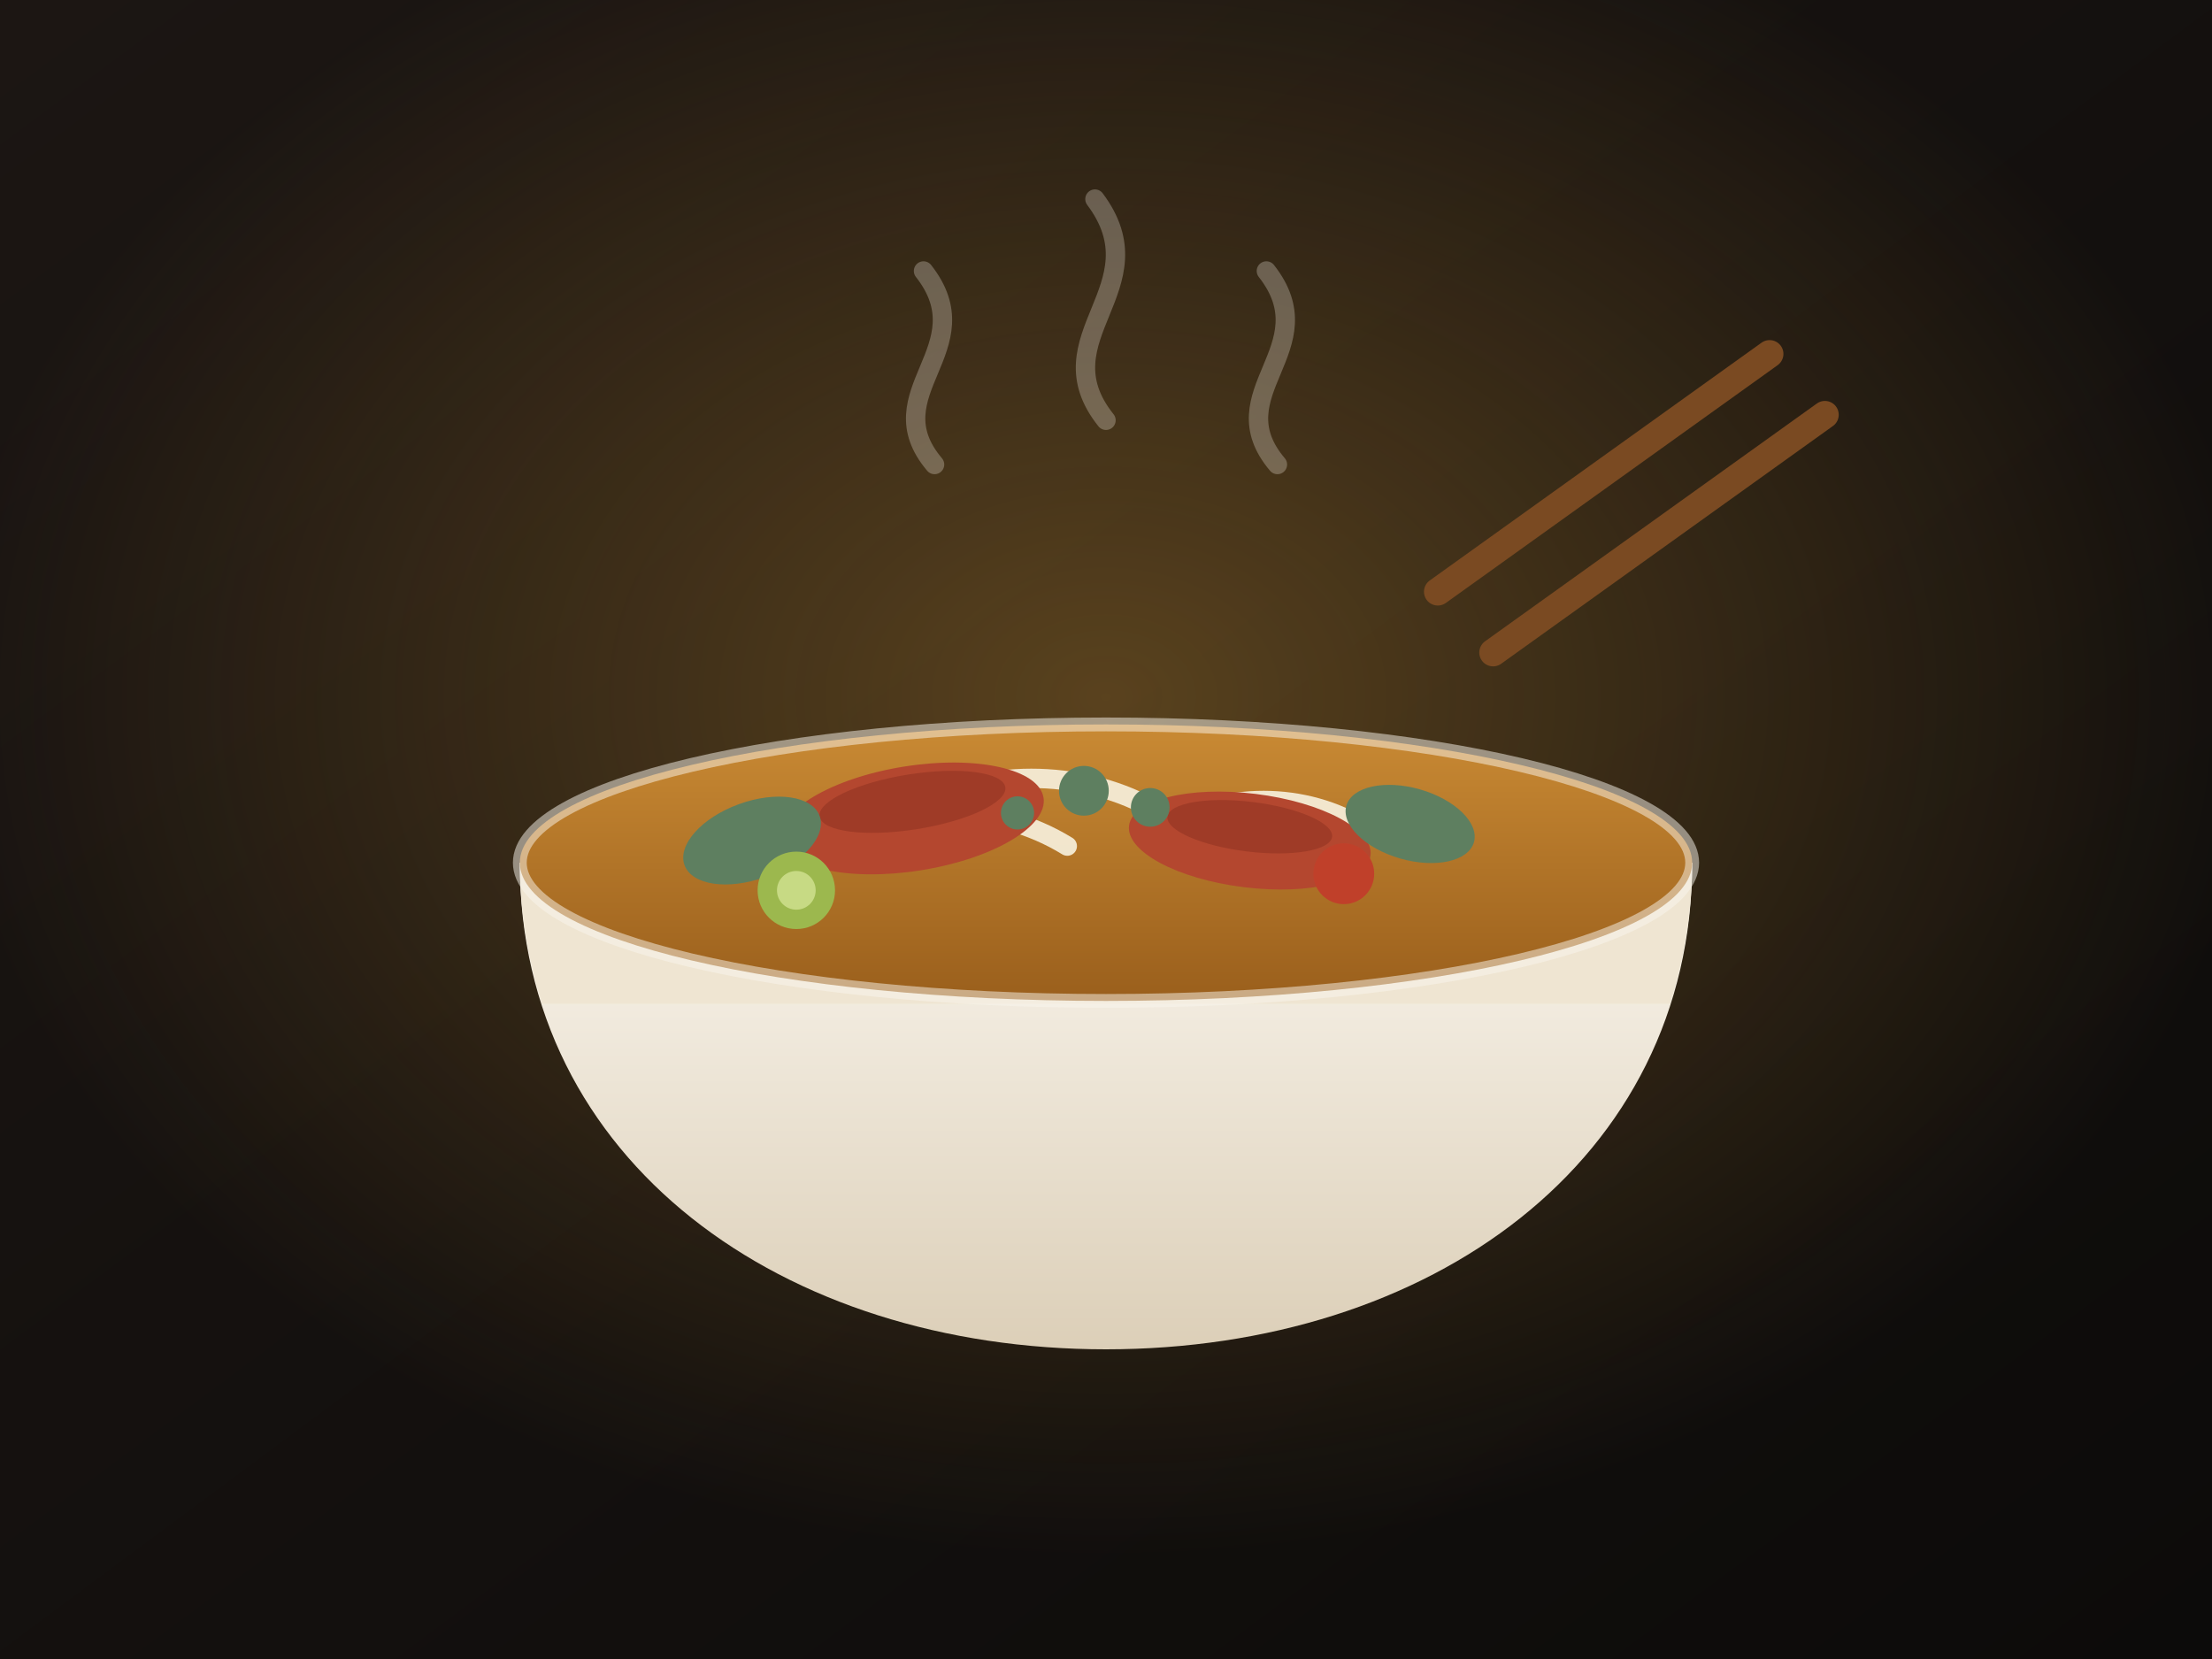
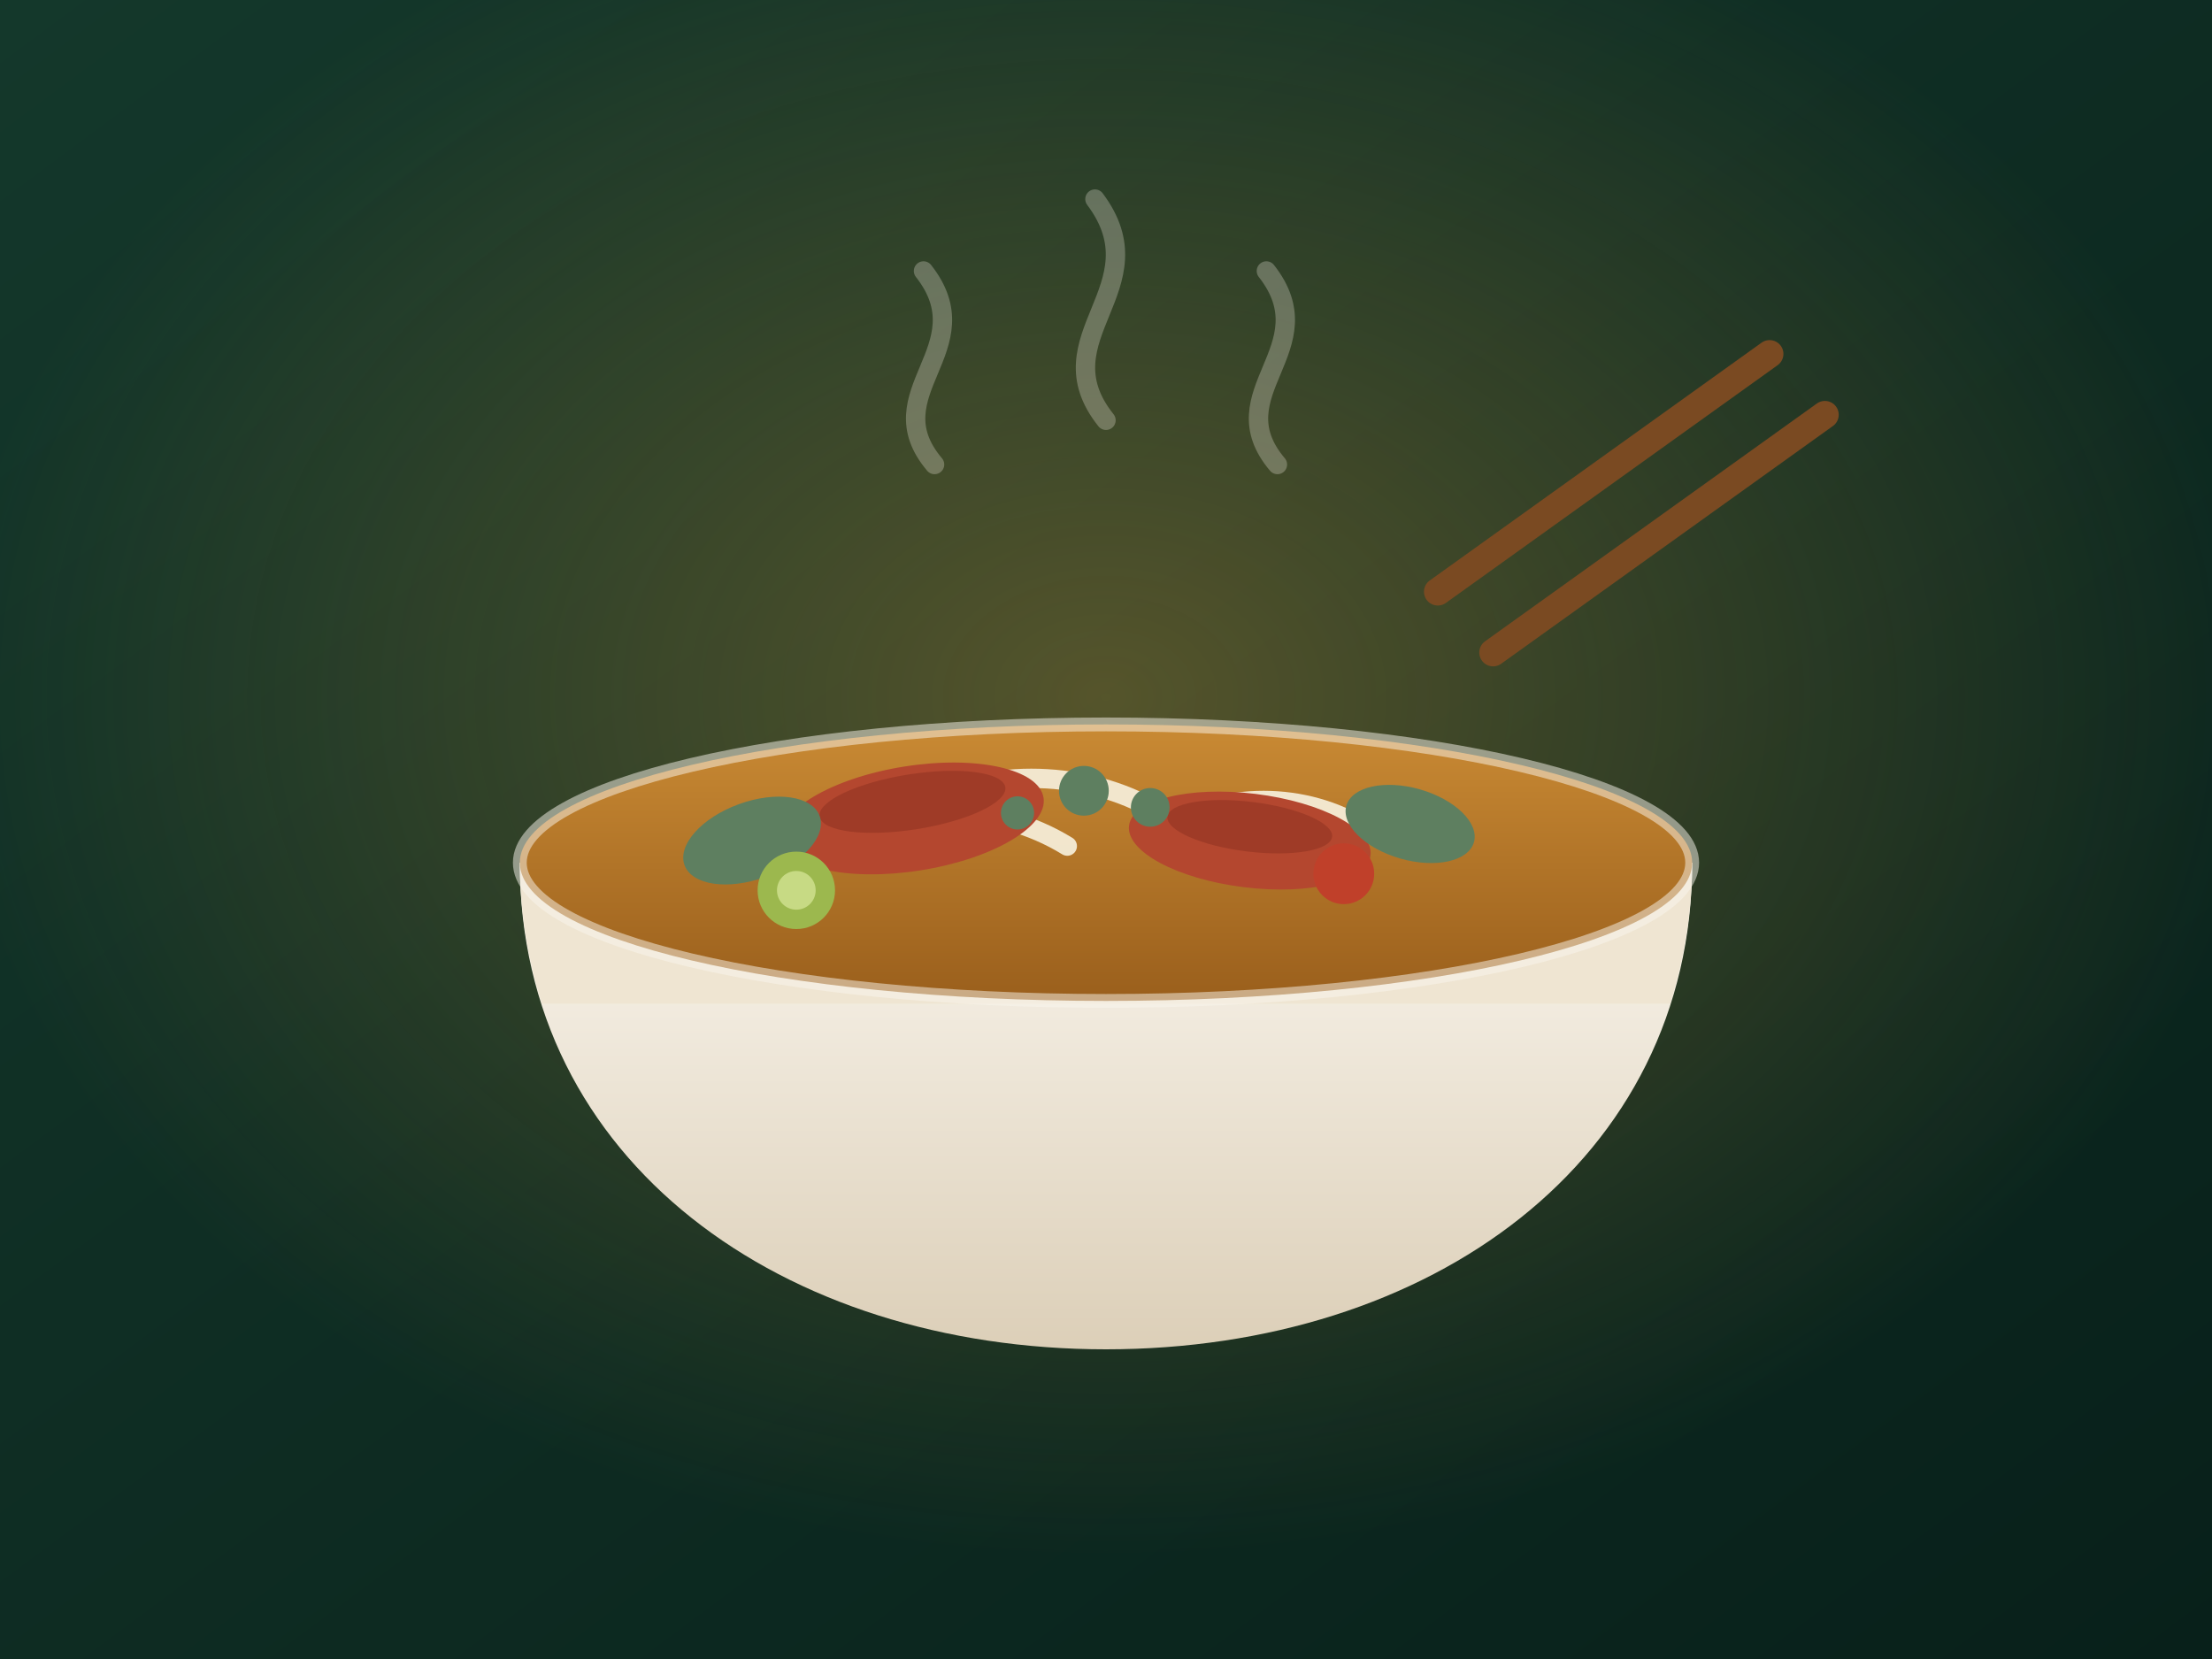
<svg xmlns="http://www.w3.org/2000/svg" viewBox="0 0 800 600" role="img" aria-label="Illustration of a bowl of pho with steam, noodles, herbs and chopsticks">
  <defs>
    <linearGradient id="bg" x1="0" y1="0" x2="1" y2="1">
-       <stop offset="0" stop-color="#1C1613" />
-       <stop offset="1" stop-color="#0C0B0A" />
+       <stop offset="0" stop-color="#14382B" />
+       <stop offset="1" stop-color="#08201A" />
    </linearGradient>
    <radialGradient id="glow" cx="50%" cy="42%" r="52%">
      <stop offset="0" stop-color="#DFA13B" stop-opacity=".34" />
      <stop offset="1" stop-color="#DFA13B" stop-opacity="0" />
    </radialGradient>
    <linearGradient id="broth" x1="0" y1="0" x2="0" y2="1">
      <stop offset="0" stop-color="#C98A34" />
      <stop offset="1" stop-color="#9A5F1C" />
    </linearGradient>
    <linearGradient id="bowl" x1="0" y1="0" x2="0" y2="1">
      <stop offset="0" stop-color="#FAF6EE" />
      <stop offset="1" stop-color="#DCCFB8" />
    </linearGradient>
  </defs>
  <rect width="800" height="600" fill="url(#bg)" />
  <rect width="800" height="600" fill="url(#glow)" />
  <g fill="none" stroke="#F6F1E7" stroke-opacity=".28" stroke-width="7" stroke-linecap="round">
    <path d="M338 168c-22-26 18-42-4-70" />
    <path d="M400 152c-24-30 20-48-4-80" />
    <path d="M462 168c-22-26 18-42-4-70" />
  </g>
-   <ellipse cx="400" cy="316" rx="212" ry="52" fill="#0C0B0A" opacity=".55" />
+   <ellipse cx="400" cy="316" rx="212" ry="52" fill="#08201A" opacity=".55" />
  <path d="M188 312h424c0 108-95 176-212 176S188 420 188 312Z" fill="url(#bowl)" />
  <path d="M188 312h424c0 18-3 35-8 51H196c-5-16-8-33-8-51Z" fill="#EFE5D2" />
  <ellipse cx="400" cy="312" rx="212" ry="50" fill="url(#broth)" />
  <ellipse cx="400" cy="312" rx="212" ry="50" fill="none" stroke="#FAF6EE" stroke-opacity=".5" stroke-width="5" />
  <g stroke="#F5EBD5" stroke-width="7" stroke-linecap="round" fill="none" opacity=".95">
    <path d="M300 306c26-16 60-16 86 0" />
    <path d="M330 292c26-14 60-14 86 0" />
    <path d="M420 300c22-14 52-14 74 0" />
  </g>
  <g fill="#B4472F">
    <ellipse cx="330" cy="296" rx="48" ry="19" transform="rotate(-9 330 296)" />
    <ellipse cx="452" cy="304" rx="44" ry="17" transform="rotate(7 452 304)" />
  </g>
  <g fill="#8E3220" opacity=".55">
    <ellipse cx="330" cy="290" rx="34" ry="10" transform="rotate(-9 330 290)" />
    <ellipse cx="452" cy="299" rx="30" ry="9" transform="rotate(7 452 299)" />
  </g>
  <g fill="#5E7F60">
    <ellipse cx="272" cy="304" rx="26" ry="14" transform="rotate(-20 272 304)" />
    <ellipse cx="510" cy="298" rx="24" ry="13" transform="rotate(16 510 298)" />
    <circle cx="392" cy="286" r="9" />
    <circle cx="416" cy="292" r="7" />
    <circle cx="368" cy="294" r="6" />
  </g>
  <circle cx="486" cy="316" r="11" fill="#C0402A" />
  <circle cx="288" cy="322" r="14" fill="#9CB84E" />
  <circle cx="288" cy="322" r="7" fill="#C7DA84" />
  <g stroke="#7A4A22" stroke-width="10" stroke-linecap="round">
    <path d="M520 214 640 128" />
    <path d="M540 236 660 150" />
  </g>
</svg>
